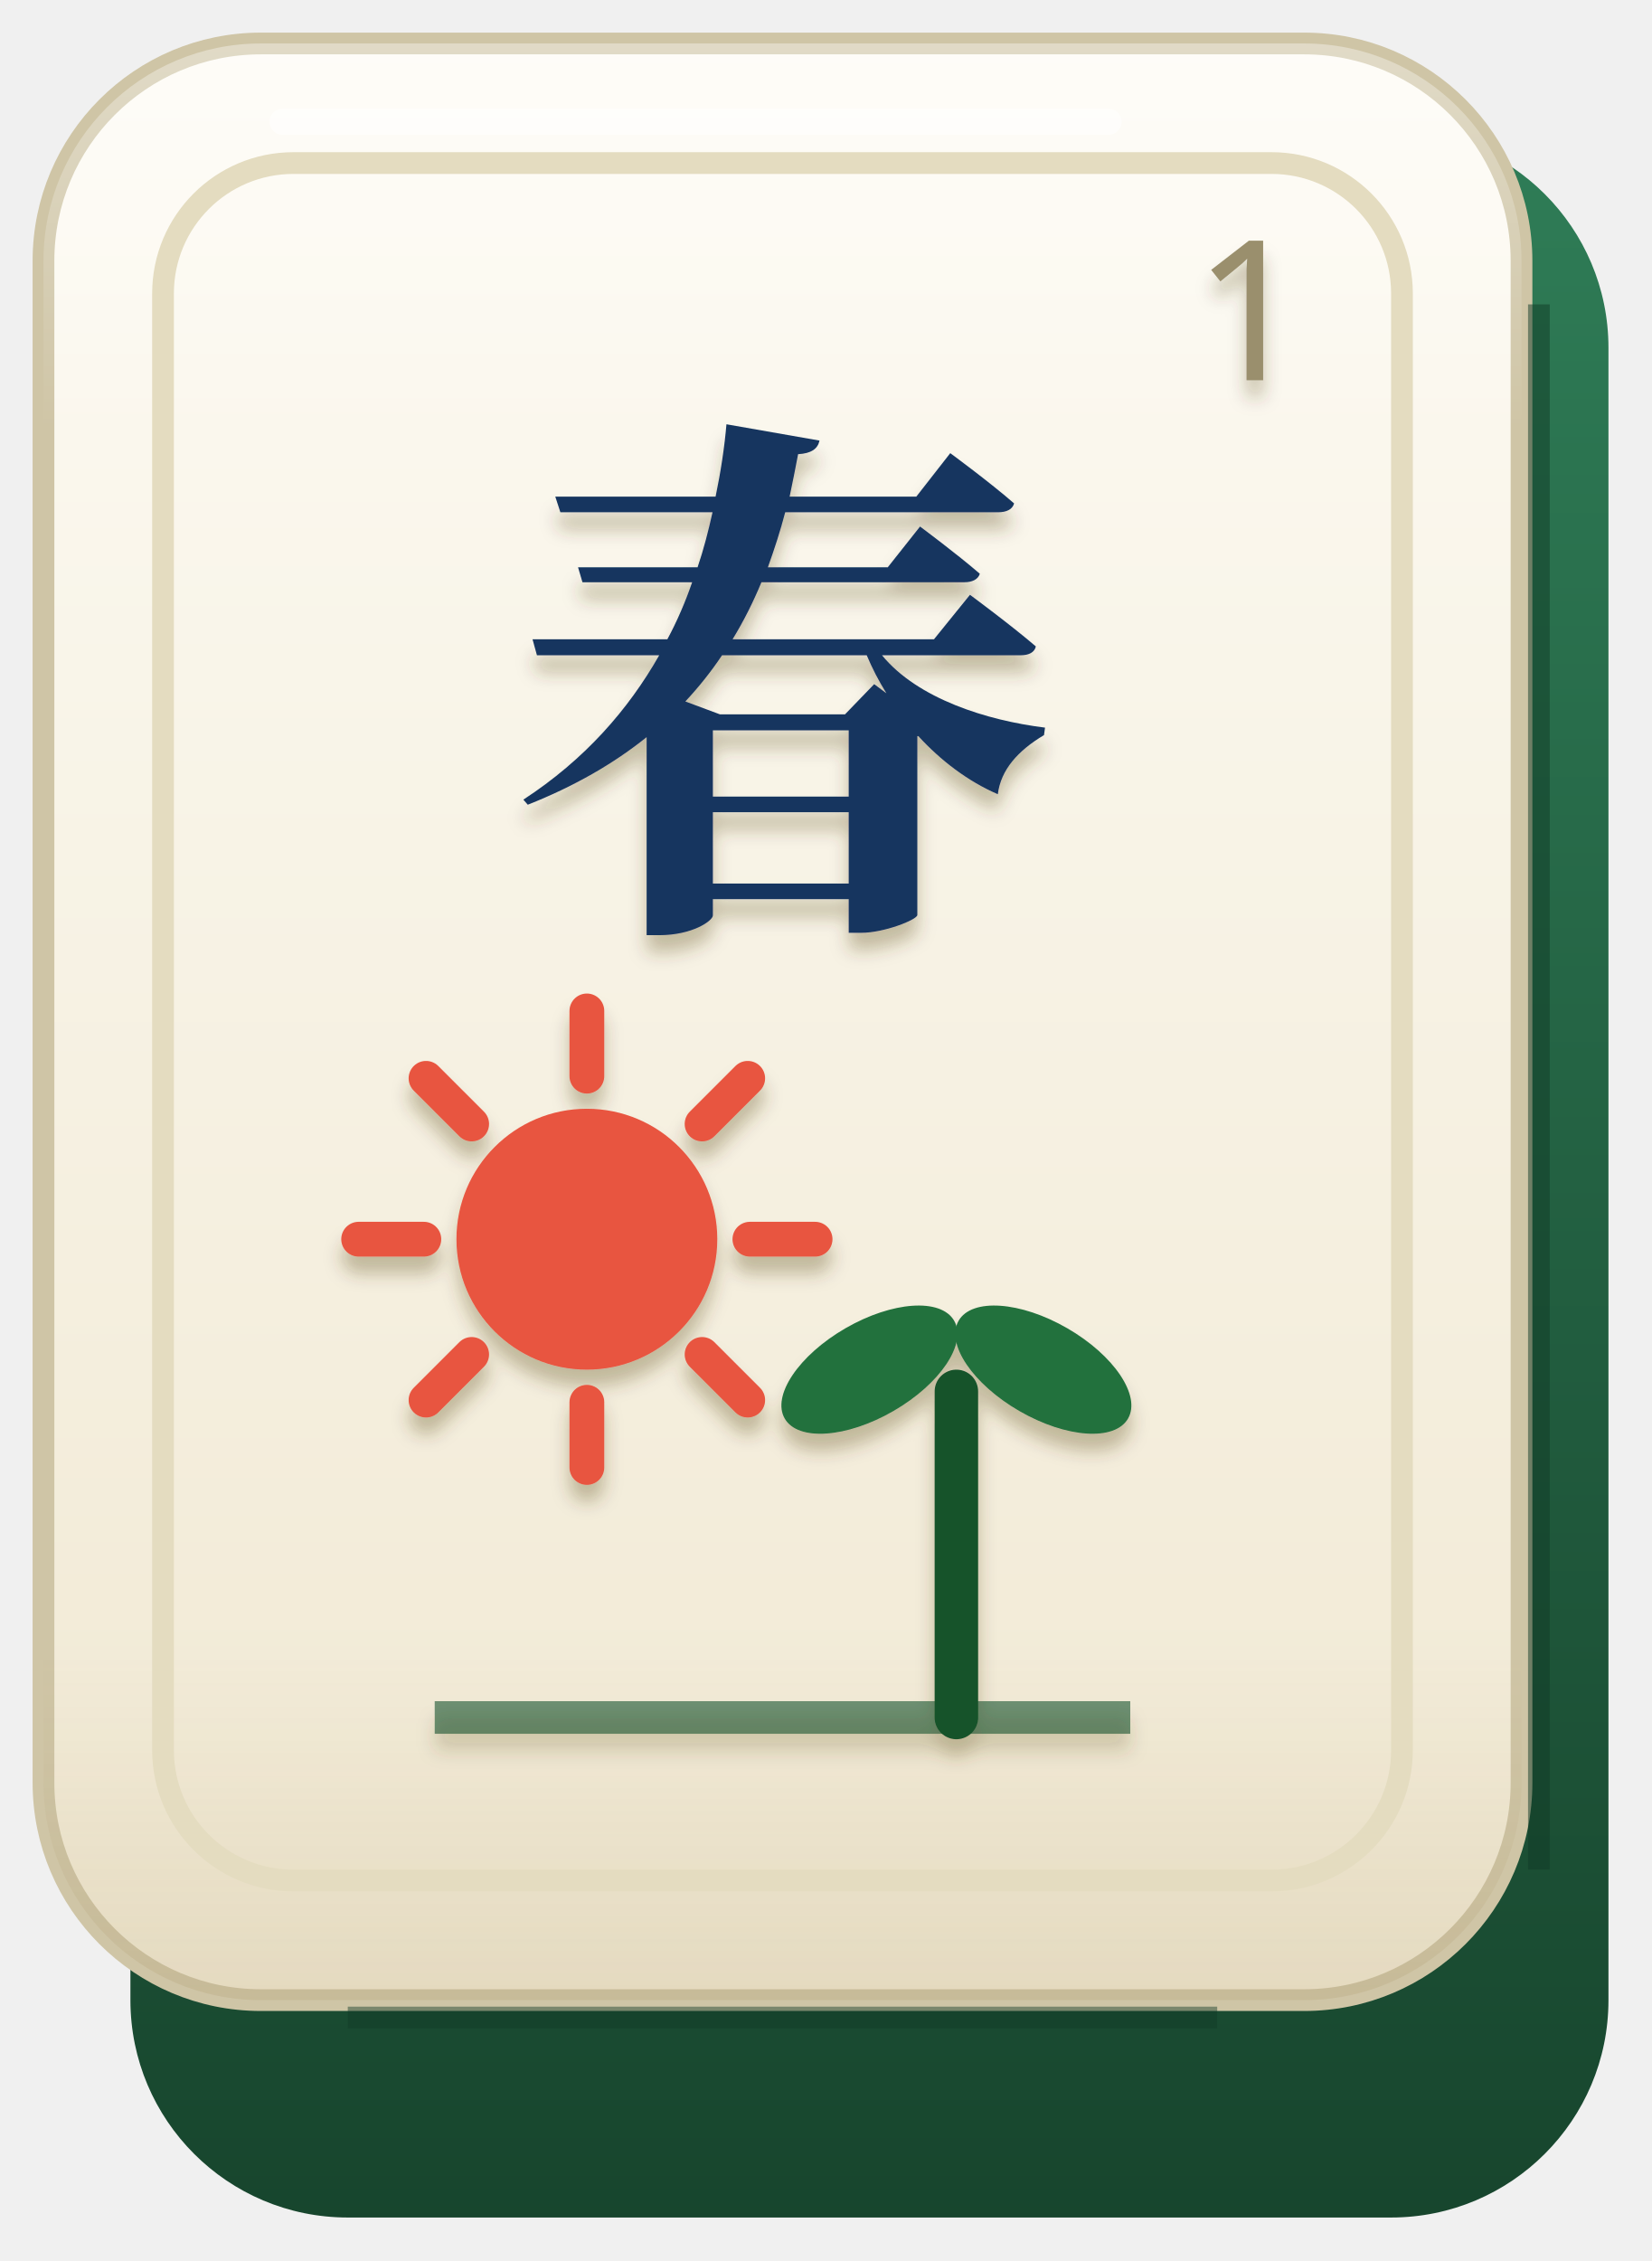
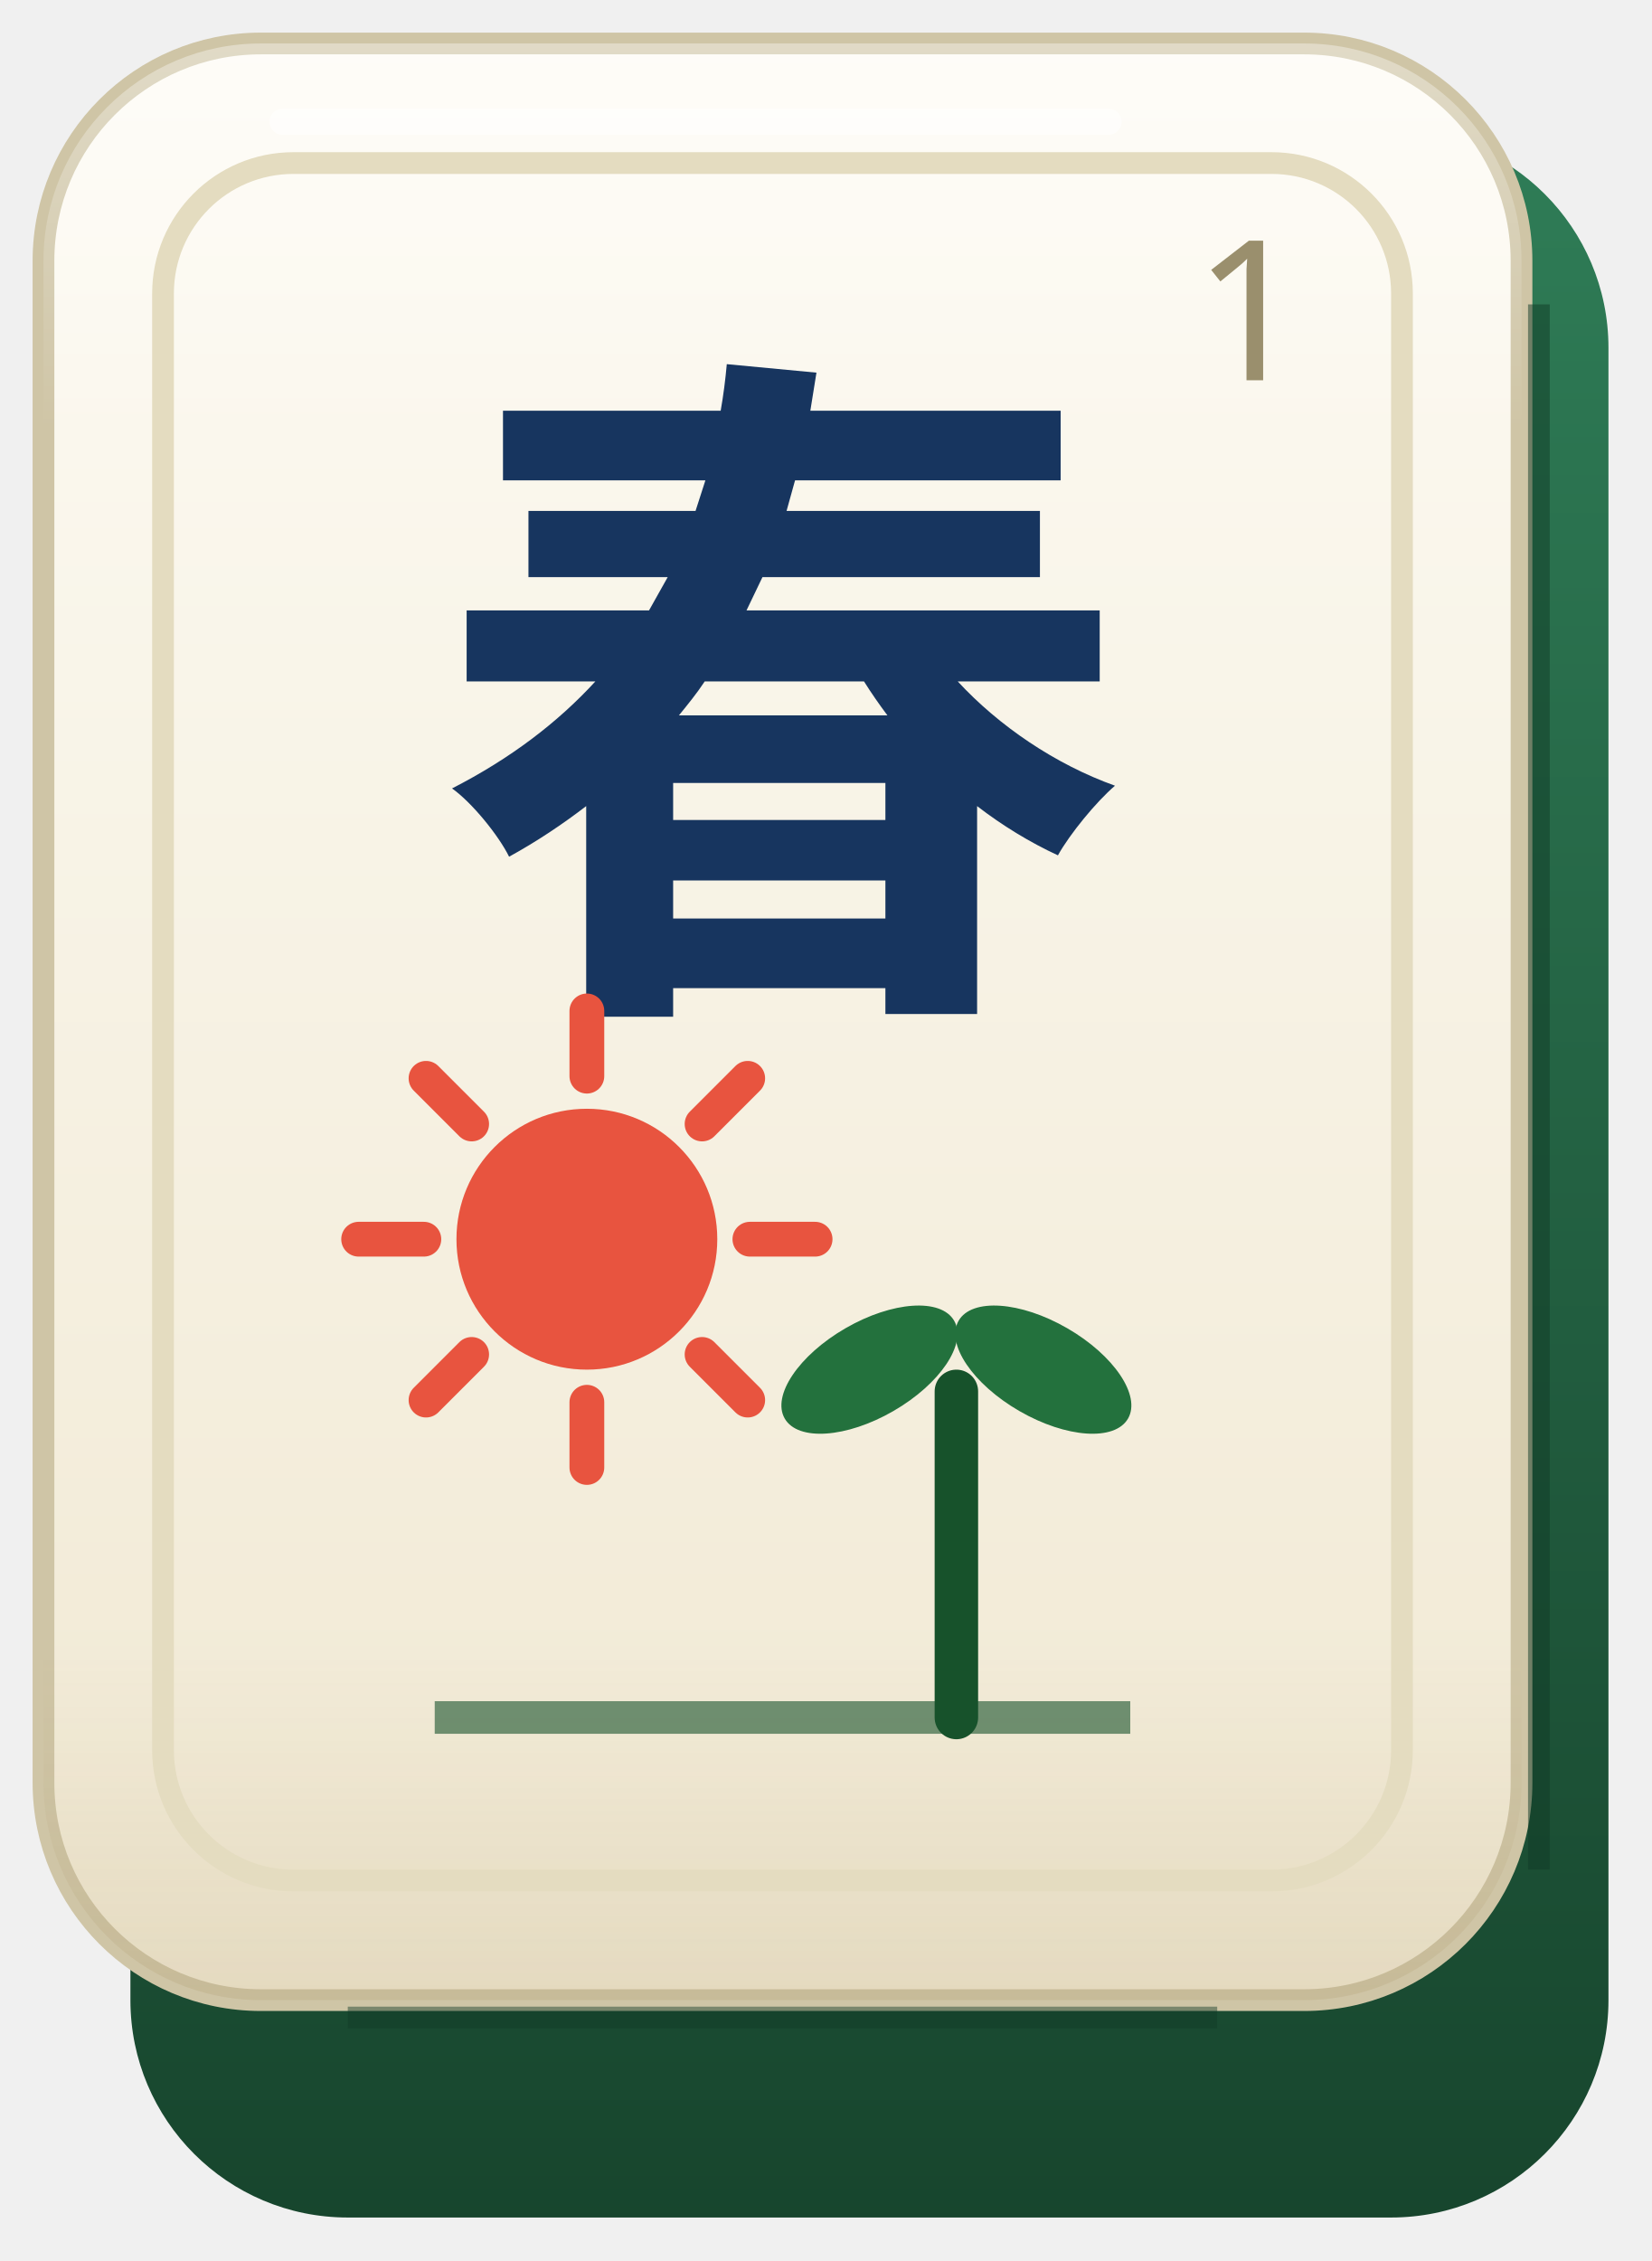
<svg xmlns="http://www.w3.org/2000/svg" viewBox="0 0 76 104">
  <defs>
    <linearGradient id="f" x1="0" y1="0" x2="0" y2="1">
      <stop offset="0" stop-color="#fdfbf4" />
      <stop offset="1" stop-color="#f0e8d2" />
    </linearGradient>
    <linearGradient id="b" x1="0" y1="0" x2="0" y2="1">
      <stop offset="0" stop-color="#2a8a5f" />
      <stop offset="1" stop-color="#1b6444" />
    </linearGradient>
    <linearGradient id="s" x1="0" y1="0" x2="0" y2="1">
      <stop offset="0" stop-color="#2f7d57" />
      <stop offset="1" stop-color="#17452d" />
    </linearGradient>
    <linearGradient id="v" x1="0" y1="0" x2="0" y2="1">
      <stop offset="0" stop-color="#ffffff" stop-opacity=".38" />
      <stop offset=".2" stop-color="#ffffff" stop-opacity="0" />
      <stop offset=".82" stop-color="#8a6c30" stop-opacity="0" />
      <stop offset="1" stop-color="#8a6c30" stop-opacity=".12" />
    </linearGradient>
-     <filter id="e" x="-8%" y="-8%" width="116%" height="116%">
-       <feDropShadow dx="0" dy=".8" stdDeviation=".4" flood-color="#4a3a10" flood-opacity=".3" />
-     </filter>
  </defs>
  <rect x="6" y="6" width="68" height="96" rx="10" fill="url(#s)" />
  <rect x="2" y="2" width="68" height="90" rx="10" fill="url(#f)" stroke="#cfc5a6" />
  <rect x="2" y="2" width="68" height="90" rx="10" fill="url(#v)" />
  <rect x="7.5" y="7.5" width="57" height="79" rx="6" fill="none" stroke="#e4dcc0" />
  <path d="M13 5.6h38" stroke="#fff" stroke-width="1.2" opacity=".55" stroke-linecap="round" />
  <path d="M70.8 14v72" stroke="#0f3a26" stroke-width="1" opacity=".5" />
  <path d="M16 92.8h40" stroke="#0f3a26" stroke-width="1" opacity=".45" />
-   <g filter="url(#e)">
-     <text x="36" y="30" font-size="25" fill="#17355f" text-anchor="middle" dominant-baseline="central" font-family="'Kaiti SC','STKaiti','KaiTi','楷体','Noto Serif CJK SC','Songti SC',serif" font-weight="600">春</text>
+   <g>
+     <text x="36" y="30" font-size="32" fill="#17355f" text-anchor="middle" dominant-baseline="central" font-family="'PingFang SC','Microsoft YaHei','Noto Sans CJK SC','Hiragino Sans GB',sans-serif" font-weight="700">春</text>
    <circle cx="27" cy="57" r="6" fill="#e8543f" />
    <line x1="34.5" y1="57.0" x2="37.5" y2="57.0" stroke="#e8543f" stroke-width="1.6" stroke-linecap="round" />
    <line x1="32.3" y1="62.3" x2="34.4" y2="64.4" stroke="#e8543f" stroke-width="1.6" stroke-linecap="round" />
    <line x1="27.0" y1="64.5" x2="27.0" y2="67.5" stroke="#e8543f" stroke-width="1.6" stroke-linecap="round" />
    <line x1="21.7" y1="62.3" x2="19.6" y2="64.4" stroke="#e8543f" stroke-width="1.6" stroke-linecap="round" />
    <line x1="19.5" y1="57.0" x2="16.5" y2="57.0" stroke="#e8543f" stroke-width="1.6" stroke-linecap="round" />
    <line x1="21.7" y1="51.7" x2="19.6" y2="49.6" stroke="#e8543f" stroke-width="1.6" stroke-linecap="round" />
    <line x1="27.0" y1="49.5" x2="27.0" y2="46.5" stroke="#e8543f" stroke-width="1.6" stroke-linecap="round" />
    <line x1="32.3" y1="51.7" x2="34.4" y2="49.6" stroke="#e8543f" stroke-width="1.6" stroke-linecap="round" />
    <path d="M44 79V64" stroke="#17522b" stroke-width="2" stroke-linecap="round" />
    <ellipse cx="40" cy="63" rx="4.5" ry="2.2" transform="rotate(-30 40 63)" fill="#23713d" />
    <ellipse cx="48" cy="63" rx="4.5" ry="2.2" transform="rotate(30 48 63)" fill="#23713d" />
    <path d="M20 79h32" stroke="#17522b" stroke-width="1.5" opacity=".6" />
    <text x="57.5" y="14" font-size="9" fill="#9a8f6d" text-anchor="middle" dominant-baseline="central" font-family="sans-serif">1</text>
  </g>
</svg>
